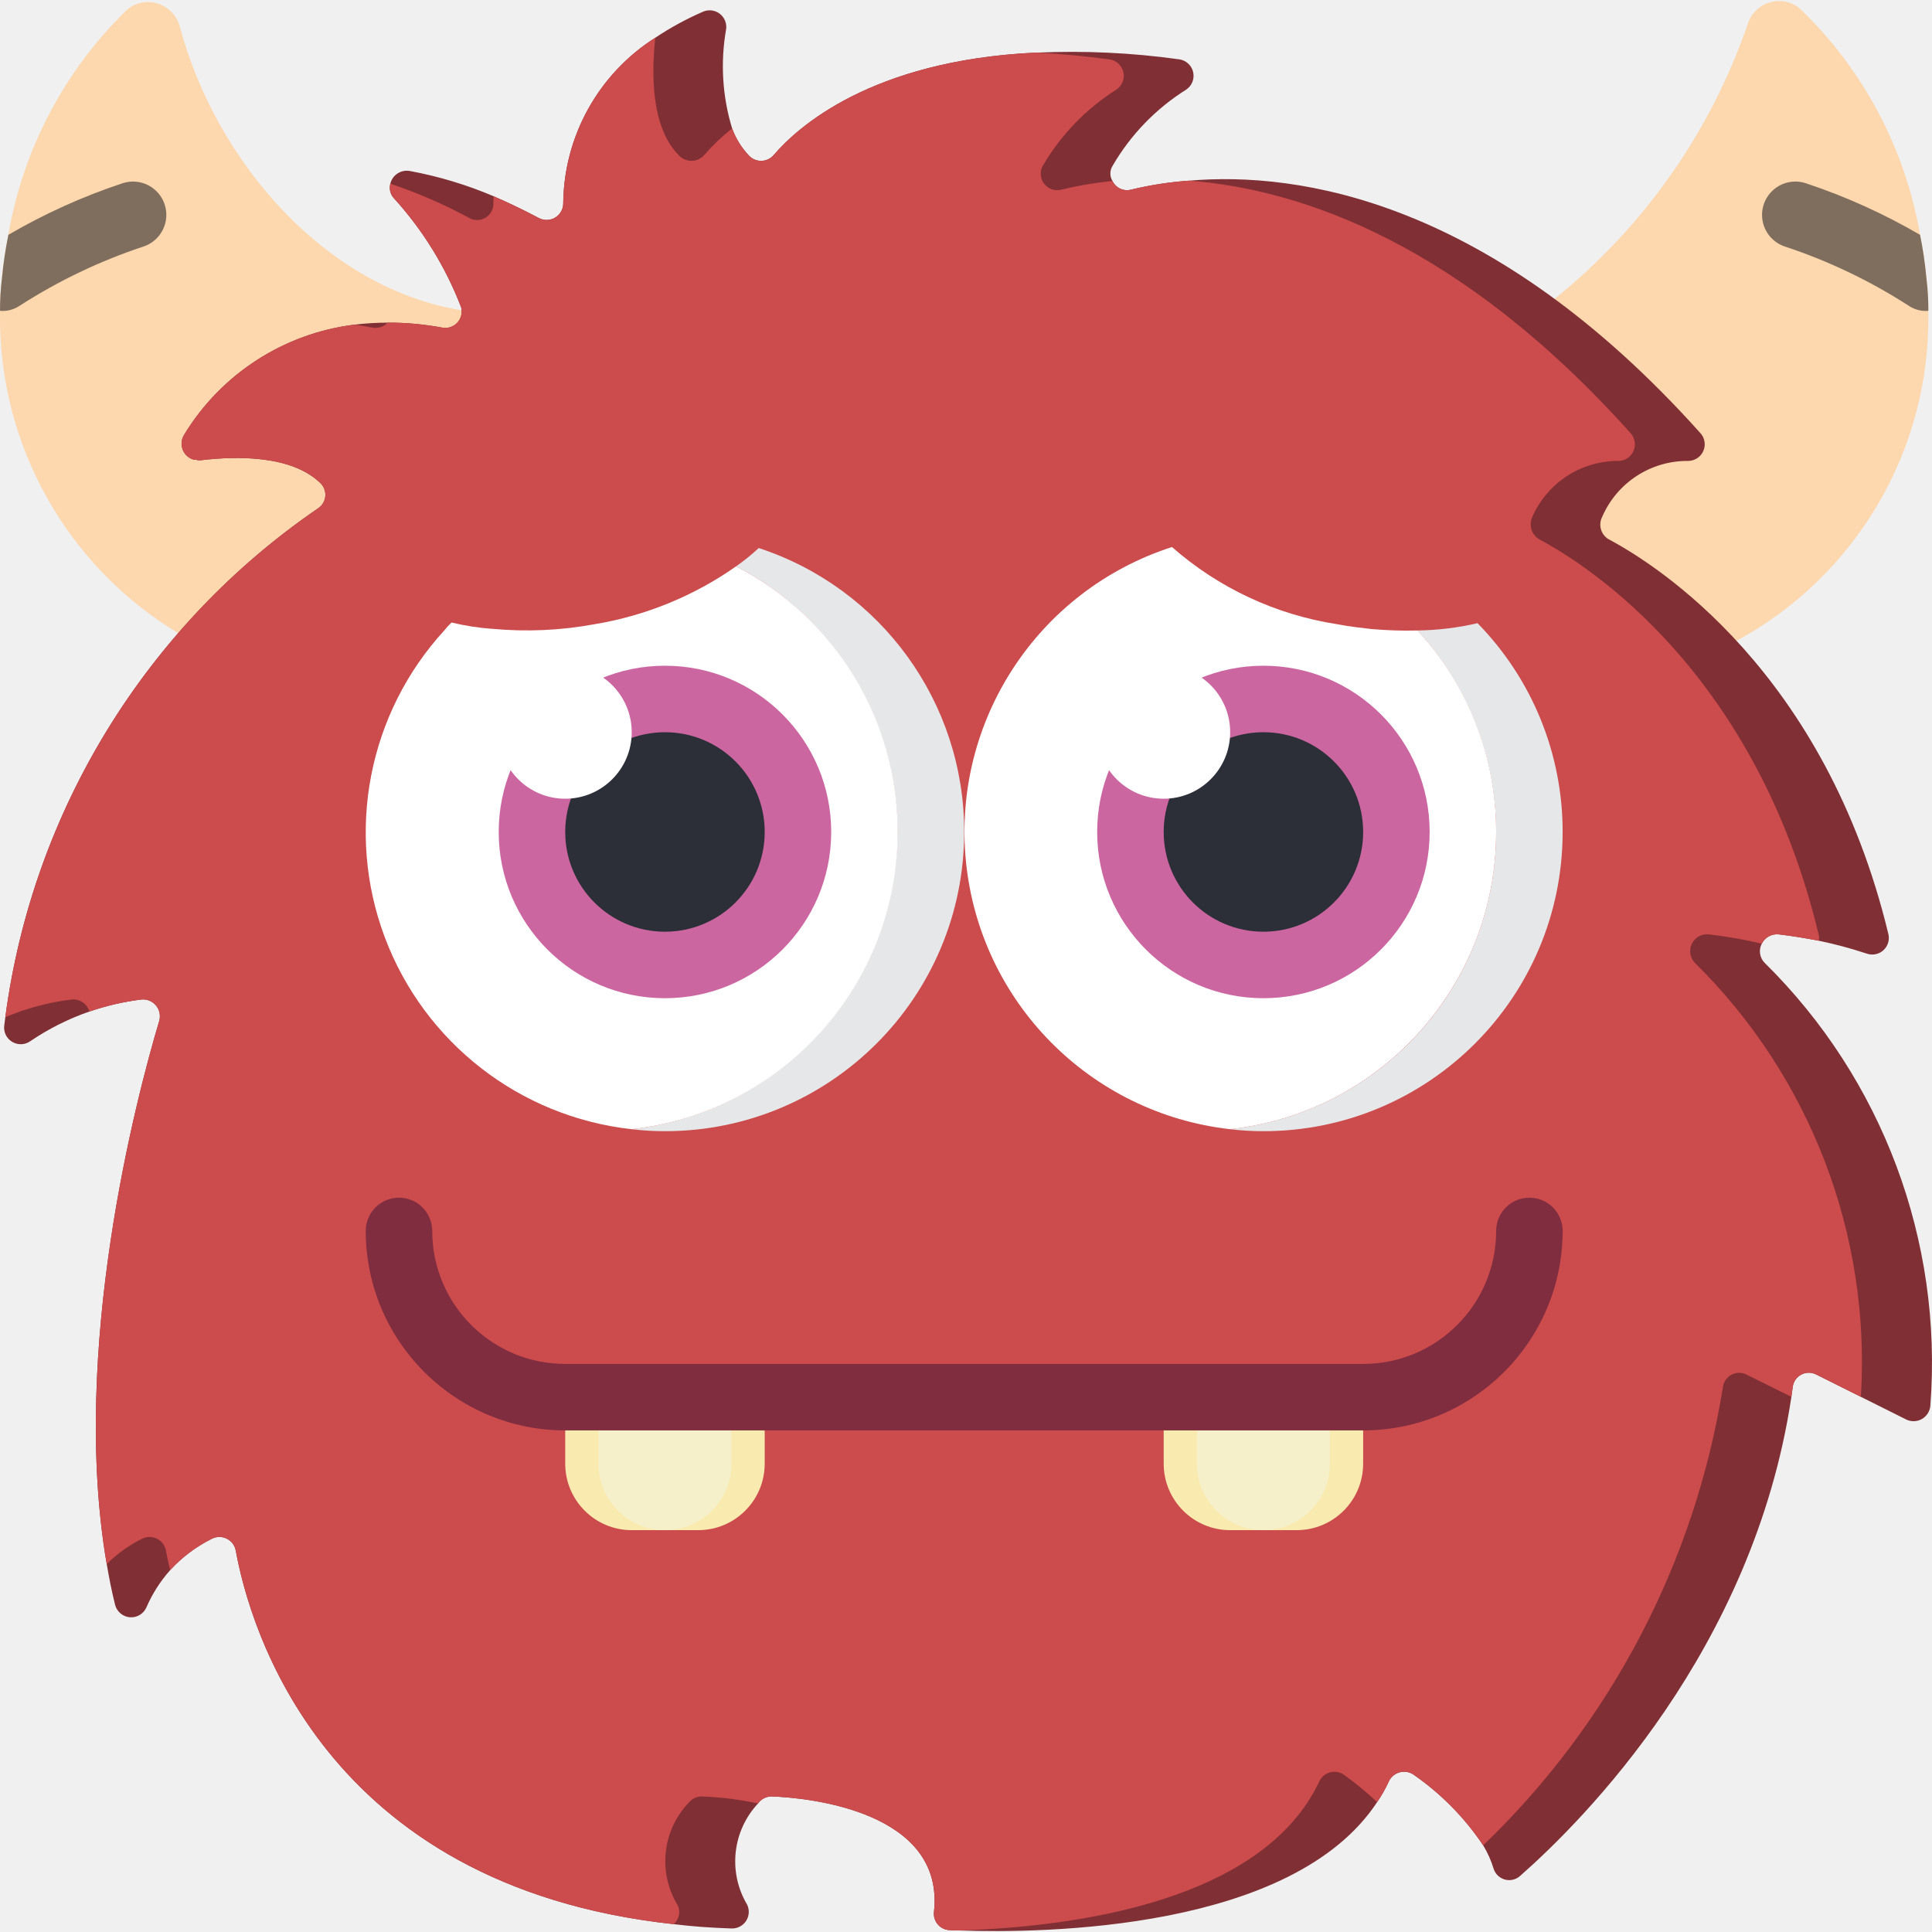
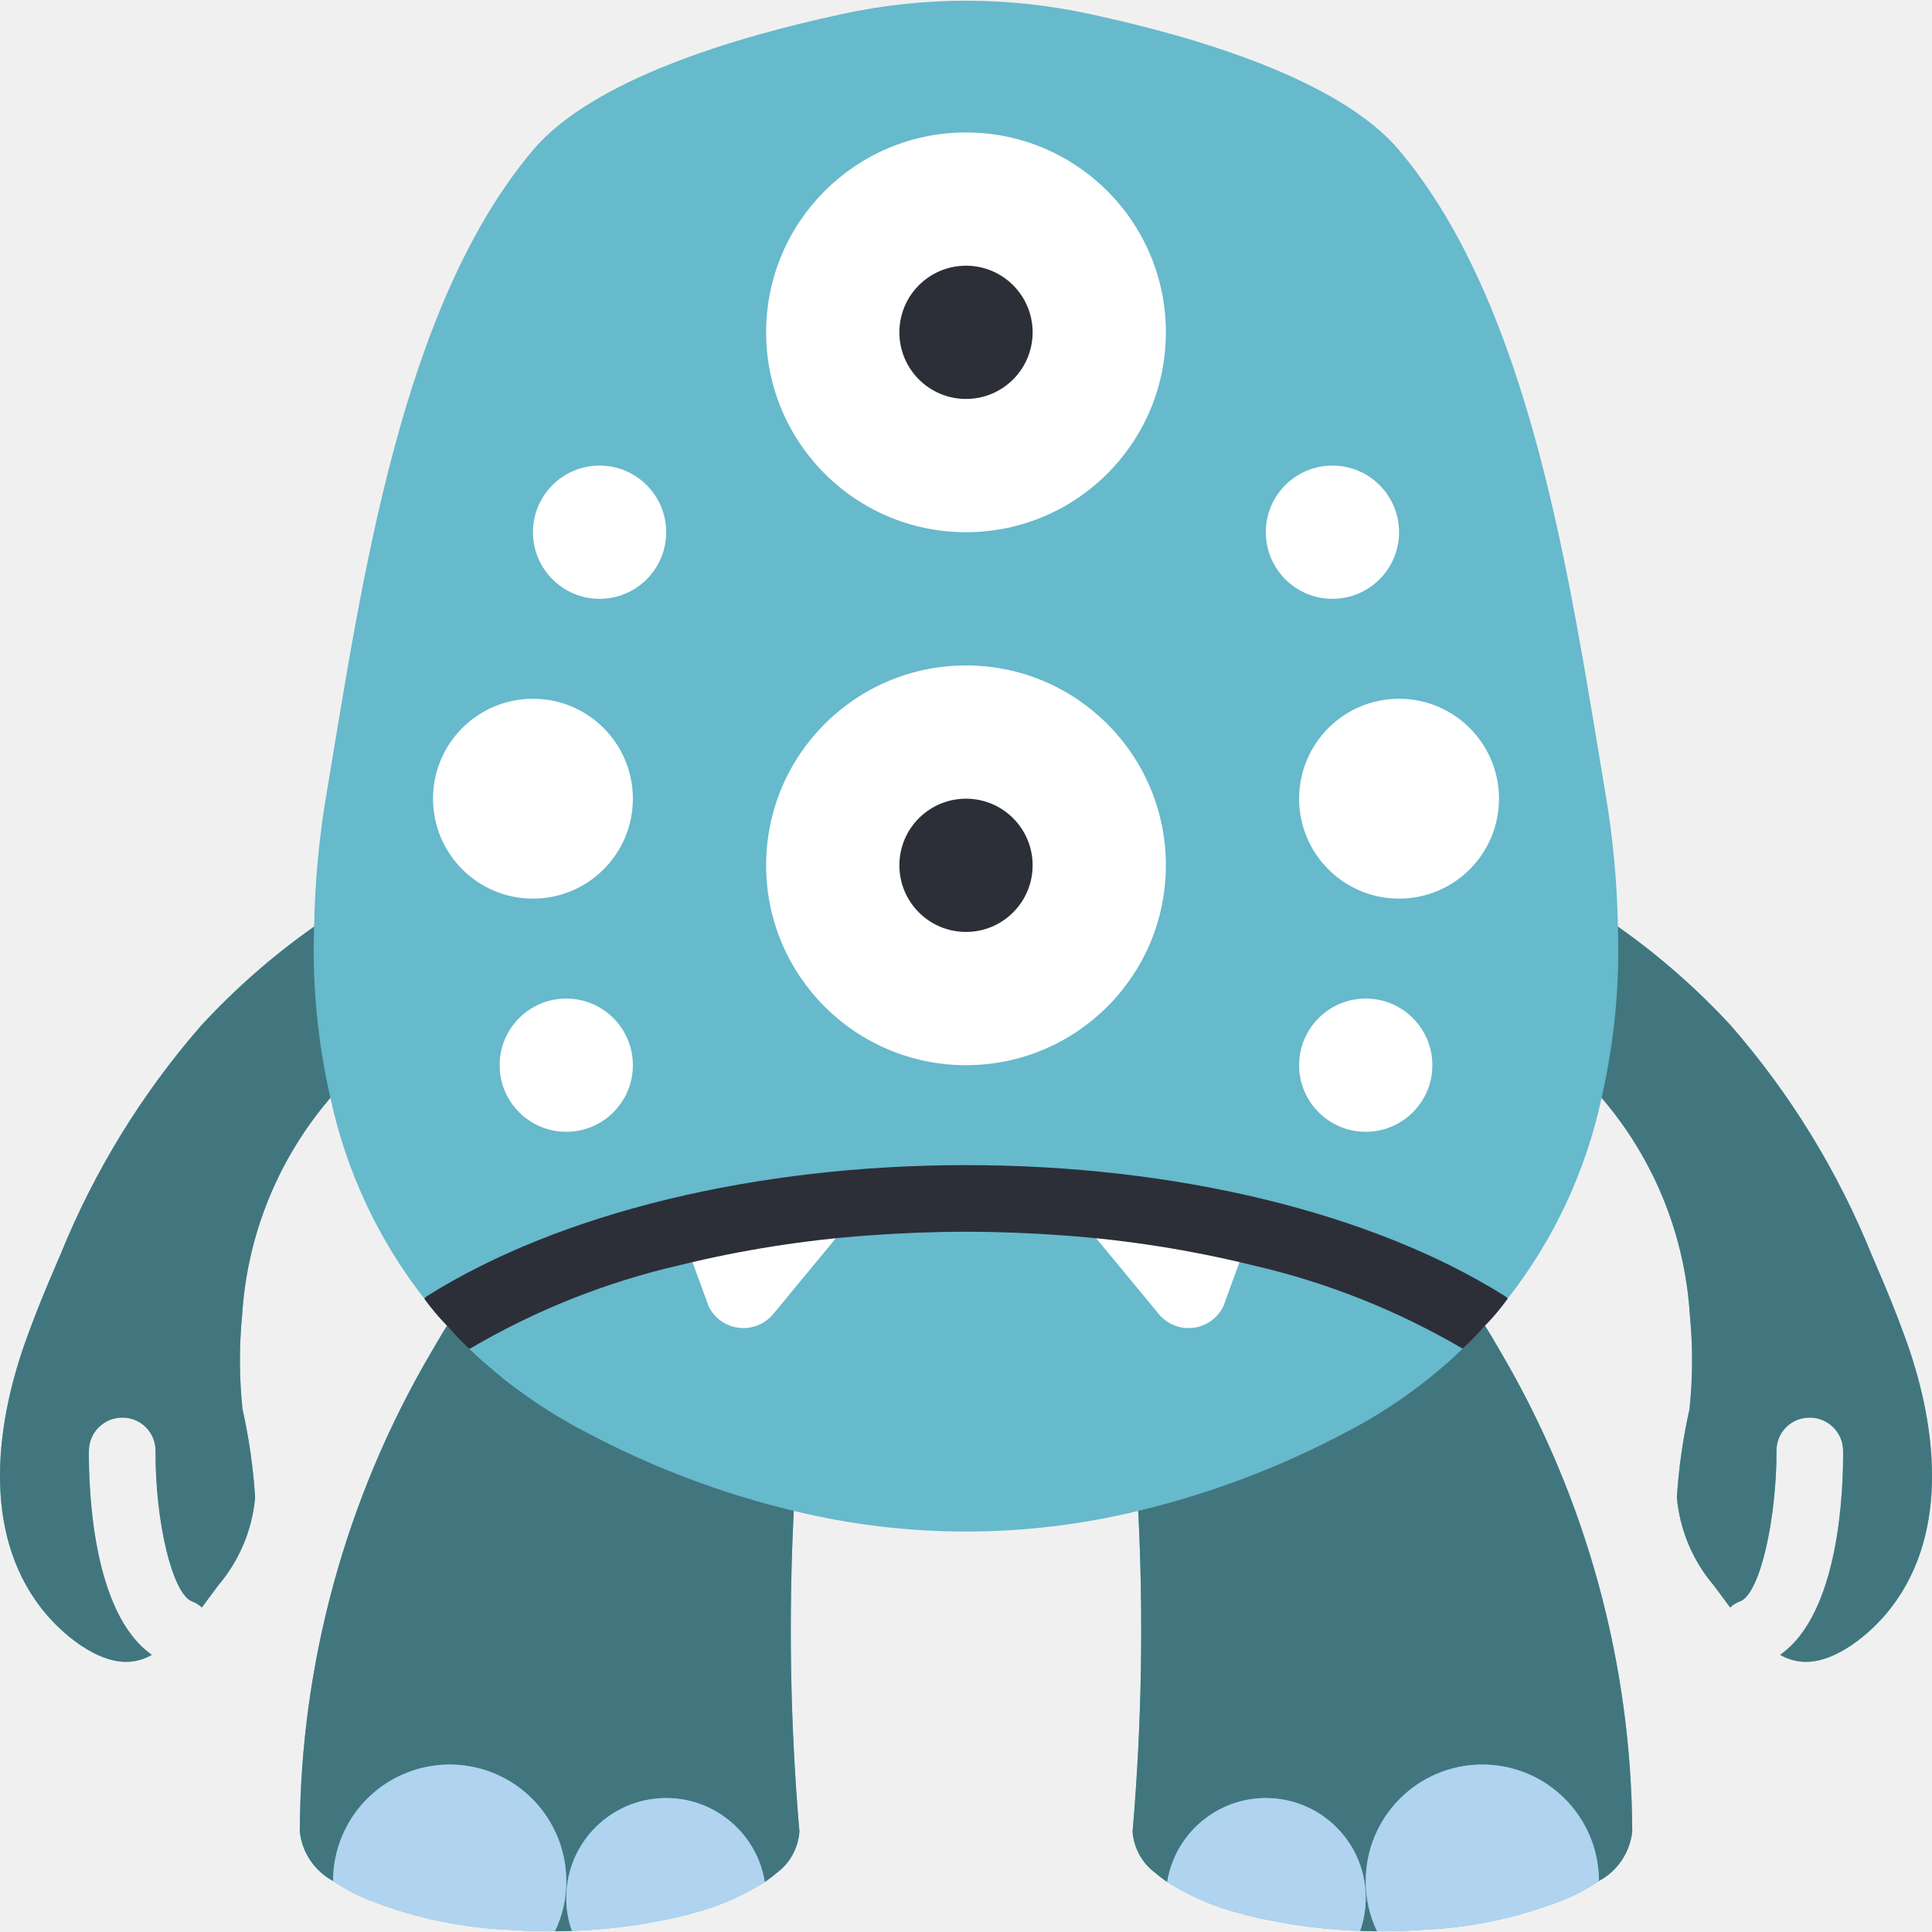
- <svg xmlns="http://www.w3.org/2000/svg" height="504pt" viewBox="0 0 504.275 504" width="504pt">
-   <path d="m503.324 80.945v1.043c.391 35.465-18.883 68.234-50.07 85.129l-406.738-1.996c-29.117-17.531-46.809-49.145-46.512-83.133v-1.043c-.004-2.871.168-5.742.52-8.59.344-3.73.895-7.441 1.648-11.109v-.086c3.859-22.453 14.77-43.094 31.156-58.922 2.289-1.797 5.332-2.309 8.086-1.363 2.75.945 4.836 3.223 5.539 6.047 9.543 35.406 38.18 68.211 73.586 73.938h.09l285.07-2.949c23.223-18.633 40.703-43.453 50.418-71.594.797-2.738 2.902-4.898 5.617-5.77 2.711-.871 5.684-.336 7.922 1.43 16.574 15.84 27.617 36.59 31.5 59.184.754 3.699 1.305 7.434 1.648 11.195.352 2.848.527 5.719.52 8.59zm0 0" fill="#fdd7ad" />
-   <path d="m503.848 366.711c-.098 1.465-.922 2.785-2.191 3.52-1.273.73-2.828.777-4.145.125l-11.801-5.902-11.629-5.812c-1.242-.648-2.723-.641-3.953.02-1.234.66-2.062 1.887-2.211 3.277-.086.867-.258 1.648-.344 2.516-9.895 66.039-54.238 110.473-70.812 125.051-1.094.98-2.613 1.332-4.023.926-1.414-.406-2.516-1.512-2.922-2.922-.645-2.102-1.547-4.109-2.688-5.988-4.801-7.164-10.891-13.375-17.965-18.309-1.035-.793-2.367-1.086-3.641-.801-1.273.281-2.355 1.117-2.953 2.273-.871 1.945-1.918 3.805-3.125 5.555-22.043 33.496-86.953 34.277-109.082 33.496h-.176c-.781.02-1.562-.008-2.34-.086-1.176-.047-2.277-.578-3.047-1.465-.773-.887-1.145-2.051-1.031-3.219 2.949-26.469-33.066-29.855-42.09-30.199-1.309-.086-2.582.422-3.473 1.387-.086.172-.258.262-.348.434-6.711 7.18-7.879 17.93-2.863 26.383.668 1.359.578 2.969-.238 4.246-.816 1.273-2.238 2.035-3.754 2-5.293-.172-10.324-.52-15.184-1.129-91.812-9.977-110.73-77.926-114.289-97.539-.258-1.344-1.137-2.484-2.363-3.082-1.23-.598-2.672-.582-3.887.043-4.086 2.031-7.766 4.797-10.848 8.16-2.594 2.91-4.703 6.223-6.246 9.805-.773 1.676-2.52 2.684-4.355 2.508-1.84-.176-3.363-1.496-3.801-3.289-.871-3.469-1.562-7.027-2.172-10.586-9.633-55.973 7.812-122.102 13.711-141.797.398-1.418.059-2.941-.898-4.055-.961-1.117-2.414-1.68-3.875-1.5-4.578.582-9.082 1.629-13.449 3.125-5.5 1.906-10.723 4.531-15.535 7.809-1.441.961-3.312.969-4.766.027-1.453-.945-2.207-2.66-1.914-4.367.086-.695.172-1.301.258-1.996 7.125-53.824 36.777-102.094 81.574-132.773 1.09-.691 1.805-1.844 1.938-3.129.137-1.285-.32-2.559-1.242-3.465-7.551-7.375-21.957-7.117-31.328-5.988h-.52c-.43-.102-.863-.16-1.305-.172-1.309-.387-2.363-1.367-2.844-2.648-.477-1.281-.324-2.711.414-3.863 9.664-15.879 26.066-26.465 44.52-28.723 2.852-.34 5.719-.512 8.59-.52 4.777-.016 9.539.422 14.234 1.301 1.445.277 2.93-.203 3.934-1.281 1.004-1.074 1.387-2.59 1.012-4.012-4.047-10.531-10.02-20.215-17.617-28.551-.898-1.02-1.223-2.422-.867-3.73.555-2.289 2.809-3.738 5.121-3.301 7.508 1.391 14.84 3.605 21.867 6.598 4.602 1.996 8.59 3.992 11.715 5.641 1.32.723 2.918.711 4.227-.031s2.141-2.109 2.195-3.613c.117-17.609 9.172-33.953 24.039-43.391 3.926-2.625 8.078-4.887 12.41-6.77 1.43-.641 3.098-.457 4.355.48 1.262.934 1.918 2.477 1.719 4.031-1.531 8.652-.996 17.543 1.562 25.949.988 2.688 2.523 5.141 4.512 7.203.855.844 2.023 1.293 3.223 1.246 1.203-.051 2.328-.598 3.113-1.508 6.16-7.203 25.34-24.645 68.121-26.727h.52c12.406-.566 24.84.016 37.141 1.734 1.797.219 3.266 1.531 3.691 3.289.426 1.758-.285 3.594-1.781 4.609-7.949 4.984-14.562 11.836-19.266 19.957-.734 1.199-.734 2.707 0 3.906.875 1.816 2.91 2.762 4.859 2.258 4.988-1.211 10.07-1.992 15.188-2.344 28.379-2.43 78.711 4.859 133.379 65.863 1.168 1.258 1.484 3.086.809 4.66-.676 1.578-2.215 2.609-3.93 2.629-9.746-.105-18.602 5.641-22.477 14.582-1.094 2.113-.328 4.715 1.734 5.898 12.582 6.684 56.496 34.539 72.98 103.098.336 1.527-.18 3.121-1.348 4.164-1.168 1.043-2.809 1.375-4.293.867-4.125-1.371-8.324-2.5-12.582-3.383-3.211-.609-6.68-1.215-10.414-1.648-1.836-.195-3.602.773-4.426 2.43-.879 1.664-.559 3.711.781 5.031 30.699 30.266 46.508 72.52 43.219 115.504zm0 0" fill="#802f34" />
-   <path d="m485.711 364.453-11.629-5.812c-1.242-.648-2.723-.641-3.953.02-1.234.66-2.062 1.887-2.211 3.277-.086.867-.258 1.648-.344 2.516l-11.719-5.812c-1.238-.625-2.711-.609-3.938.047-1.227.656-2.055 1.871-2.223 3.25-7.297 45.605-29.266 87.586-62.566 119.582-4.801-7.164-10.891-13.375-17.965-18.309-1.035-.793-2.367-1.086-3.641-.801-1.273.281-2.355 1.117-2.953 2.273-.871 1.945-1.918 3.805-3.125 5.555-2.676-2.527-5.52-4.875-8.504-7.027-1.023-.785-2.344-1.074-3.602-.789-1.258.285-2.324 1.113-2.906 2.262-14.668 31.414-63.523 38.098-94.07 39.051h-.176c-.781.02-1.562-.008-2.34-.086-1.176-.047-2.277-.578-3.047-1.465-.773-.887-1.145-2.051-1.031-3.219 2.949-26.469-33.066-29.855-42.09-30.199-1.309-.086-2.582.422-3.473 1.387-.086.172-.258.262-.348.434-4.738-1.016-9.559-1.625-14.402-1.82-1.309-.086-2.586.422-3.473 1.387-7.039 7.172-8.355 18.184-3.211 26.816.961 1.711.559 3.867-.953 5.117-91.812-9.977-110.73-77.926-114.289-97.539-.258-1.344-1.137-2.484-2.363-3.082-1.23-.598-2.672-.582-3.887.043-4.086 2.031-7.766 4.797-10.848 8.16-.52-1.91-.867-3.645-1.125-5.121-.262-1.344-1.137-2.484-2.367-3.082-1.227-.598-2.668-.582-3.883.043-3.402 1.688-6.508 3.918-9.199 6.598-9.633-55.973 7.812-122.102 13.711-141.797.398-1.418.059-2.941-.898-4.055-.961-1.117-2.414-1.68-3.875-1.5-4.578.582-9.082 1.629-13.449 3.125-.621-2.062-2.633-3.383-4.773-3.125-5.91.73-11.695 2.281-17.184 4.598 7.125-53.824 36.777-102.094 81.574-132.773 1.09-.691 1.805-1.844 1.938-3.129.137-1.285-.32-2.559-1.242-3.465-7.551-7.375-21.957-7.117-31.328-5.988h-.52c-.43-.102-.863-.16-1.305-.172-1.309-.387-2.363-1.367-2.844-2.648-.477-1.281-.324-2.711.414-3.863 9.664-15.879 26.066-26.465 44.52-28.723 1.734.262 3.297.52 4.598.781 1.469.273 2.973-.219 3.992-1.301 4.777-.016 9.539.422 14.234 1.301 1.445.277 2.93-.203 3.934-1.281 1.004-1.074 1.387-2.59 1.012-4.012-4.047-10.531-10.02-20.215-17.617-28.551-.898-1.02-1.223-2.422-.867-3.73 7.098 2.383 13.98 5.375 20.566 8.938 1.309.738 2.906.734 4.207-.016 1.305-.746 2.113-2.129 2.129-3.629-.012-.668.016-1.332.086-1.996 4.602 1.996 8.59 3.992 11.715 5.641 1.32.723 2.918.711 4.227-.031s2.141-2.109 2.195-3.613c.117-17.609 9.172-33.953 24.039-43.391-1.043 9.547-1.129 23.605 6.336 30.895.875.84 2.055 1.285 3.266 1.234 1.211-.047 2.352-.59 3.156-1.496 2.203-2.539 4.641-4.863 7.289-6.941.988 2.688 2.523 5.141 4.512 7.203.855.844 2.023 1.293 3.223 1.246 1.203-.051 2.328-.598 3.113-1.508 6.16-7.203 25.34-24.645 68.121-26.727h.52c5.902.258 12.238.867 18.918 1.734 1.797.219 3.266 1.531 3.691 3.289.426 1.758-.285 3.594-1.781 4.609-7.934 5.008-14.539 11.855-19.266 19.957-.797 1.504-.633 3.332.422 4.668 1.051 1.332 2.793 1.922 4.438 1.496 4.398-1.066 8.863-1.82 13.363-2.258.875 1.816 2.91 2.762 4.859 2.258 4.988-1.211 10.07-1.992 15.188-2.344 29.246 2.254 70.812 16.398 115.156 65.863 1.168 1.258 1.484 3.086.809 4.66-.676 1.578-2.219 2.609-3.934 2.629-9.73-.059-18.562 5.672-22.473 14.582-1.02 2.141-.227 4.703 1.82 5.898 12.582 6.684 56.406 34.539 72.895 103.098.176.535.176 1.109 0 1.648-3.211-.609-6.68-1.215-10.414-1.648-1.836-.195-3.602.773-4.426 2.43-4.547-1.086-9.152-1.895-13.797-2.43-1.852-.211-3.637.77-4.453 2.445-.82 1.676-.496 3.684.809 5.016 30.141 29.703 45.938 71.012 43.305 113.246zm0 0" fill="#cc4b4c" />
-   <path d="m37.492 64.195c-11.336 3.746-22.152 8.906-32.195 15.363-1.398.977-3.066 1.492-4.773 1.473-.176.016-.355-.016-.52-.086-.004-2.871.168-5.742.52-8.59.344-3.73.895-7.441 1.648-11.109v-.086c9.43-5.504 19.406-10.012 29.766-13.453 4.555-1.531 9.488.914 11.023 5.469 1.531 4.555-.914 9.488-5.469 11.02zm0 0" fill="#7f6e5d" />
-   <path d="m503.324 80.945c-.164.07-.34.102-.52.086-1.707.02-3.375-.496-4.773-1.473-10.039-6.457-20.859-11.617-32.195-15.363-2.945-.992-5.137-3.477-5.75-6.523-.613-3.047.445-6.191 2.777-8.246 2.332-2.055 5.582-2.711 8.527-1.719 10.359 3.441 20.336 7.949 29.766 13.453.754 3.699 1.305 7.434 1.648 11.195.352 2.848.527 5.719.52 8.59zm0 0" fill="#7f6e5d" />
-   <path d="m251.664 217.016c0 43.133-34.965 78.102-78.102 78.102-2.898.004-5.797-.172-8.676-.52 34.148-3.852 61.77-29.578 68.035-63.367 6.27-33.793-10.289-67.707-40.789-83.551 2.078-1.453 4.047-3.047 5.902-4.773 32.031 10.492 53.676 40.402 53.629 74.109zm0 0" fill="#e6e7e8" />
-   <path d="m234.309 217.016c.008 39.773-29.895 73.191-69.422 77.582-29.215-3.219-54.137-22.594-64.461-50.113-10.32-27.52-4.289-58.504 15.602-80.145.559-.707 1.168-1.375 1.824-1.996 3.449.832 6.961 1.383 10.5 1.648h.172c8.922.828 17.918.422 26.73-1.215 13.27-2.203 25.875-7.363 36.879-15.098 25.938 13.387 42.219 40.148 42.176 69.336zm0 0" fill="#fff" />
-   <path d="m407.867 217.016c0 43.133-34.965 78.102-78.102 78.102-2.898.004-5.797-.172-8.676-.52 29.191-3.223 54.094-22.57 64.43-50.059 10.336-27.492 4.352-58.457-15.488-80.113 5.262-.078 10.496-.719 15.621-1.906 14.258 14.551 22.238 34.121 22.215 54.496zm0 0" fill="#e6e7e8" />
-   <path d="m390.512 217.016c.008 39.773-29.895 73.191-69.422 77.582-36.574-4.125-65.301-33.223-68.961-69.844s18.742-70.828 53.773-82.109c12.137 10.672 27.07 17.656 43.043 20.133 3.125.609 6.246.957 9.285 1.305h.172c3.867.328 7.75.441 11.629.344 13.211 14.324 20.523 33.105 20.48 52.59zm0 0" fill="#fff" />
-   <path d="m216.953 217.016c0 23.965-19.426 43.391-43.391 43.391s-43.391-19.426-43.391-43.391 19.426-43.391 43.391-43.391 43.391 19.426 43.391 43.391zm0 0" fill="#cc66a1" />
-   <path d="m373.156 217.016c0 23.965-19.426 43.391-43.391 43.391-23.961 0-43.391-19.426-43.391-43.391s19.43-43.391 43.391-43.391c23.965 0 43.391 19.426 43.391 43.391zm0 0" fill="#cc66a1" />
-   <path d="m199.598 217.016c0 14.379-11.656 26.035-26.035 26.035s-26.035-11.656-26.035-26.035 11.656-26.035 26.035-26.035 26.035 11.656 26.035 26.035zm0 0" fill="#2c2f38" />
-   <path d="m355.801 217.016c0 14.379-11.656 26.035-26.035 26.035s-26.031-11.656-26.031-26.035 11.652-26.035 26.031-26.035 26.035 11.656 26.035 26.035zm0 0" fill="#2c2f38" />
-   <path d="m147.527 364.543h52.07v17.355c0 9.586-7.77 17.355-17.355 17.355h-17.355c-9.586 0-17.359-7.77-17.359-17.355zm0 0" fill="#f9eab0" />
-   <path d="m156.207 364.543h34.711v17.355c0 9.586-7.77 17.355-17.355 17.355s-17.355-7.77-17.355-17.355zm0 0" fill="#f5efca" />
-   <path d="m303.734 364.543h52.066v17.355c0 9.586-7.77 17.355-17.355 17.355h-17.355c-9.586 0-17.355-7.77-17.355-17.355zm0 0" fill="#f9eab0" />
-   <path d="m312.41 364.543h34.711v17.355c0 9.586-7.77 17.355-17.355 17.355s-17.355-7.77-17.355-17.355zm0 0" fill="#f5efca" />
-   <path d="m164.887 190.98c0 9.586-7.773 17.359-17.359 17.359-9.582 0-17.355-7.773-17.355-17.359 0-9.582 7.773-17.355 17.355-17.355 9.586 0 17.359 7.773 17.359 17.355zm0 0" fill="#fff" />
-   <path d="m321.09 190.98c0 9.586-7.773 17.359-17.355 17.359-9.586 0-17.359-7.773-17.359-17.359 0-9.582 7.773-17.355 17.359-17.355 9.582 0 17.355 7.773 17.355 17.355zm0 0" fill="#fff" />
-   <path d="m355.801 373.219h-208.273c-28.742-.027-52.039-23.324-52.066-52.066 0-4.793 3.887-8.68 8.68-8.68s8.676 3.887 8.676 8.68c0 19.172 15.543 34.711 34.711 34.711h208.273c19.172 0 34.711-15.539 34.711-34.711 0-4.793 3.887-8.68 8.68-8.68 4.793 0 8.676 3.887 8.676 8.68-.027 28.742-23.324 52.039-52.066 52.066zm0 0" fill="#802d40" />
+ <svg xmlns="http://www.w3.org/2000/svg" version="1.1" id="Capa_1" x="0px" y="0px" viewBox="0 0 511.979 511.979" style="enable-background:new 0 0 511.979 511.979;" xml:space="preserve">
+   <g>
+     <path style="fill:#67B9CC;" d="M504.575,353.689c-2.207-6.091-4.679-12.094-7.238-18.008c-0.441-1.059-0.883-2.119-1.324-3.09   c-8.979-22.209-21.599-42.765-37.341-60.822c-9.02-9.773-19.051-18.562-29.926-26.218c-0.217-12.106-1.368-24.176-3.443-36.105   c-9.27-55.349-19.509-128.088-54.555-169.666c-15.801-18.714-53.76-30.014-81.743-36.017c-21.752-4.767-44.278-4.767-66.03,0   c-27.983,6.003-65.942,17.302-81.743,36.017c-35.046,41.578-45.286,114.317-54.554,169.666   c-2.075,11.928-3.226,23.999-3.443,36.105c-10.875,7.656-20.906,16.445-29.926,26.218c-15.741,18.057-28.361,38.613-37.341,60.822   c-0.441,0.971-0.883,2.03-1.324,3.09c-2.56,5.914-5.032,11.917-7.239,18.008c-8.474,22.775-12.447,51.906,3.531,72.474   c5.032,6.532,15.183,15.272,24.099,14.124c1.839-0.225,3.611-0.826,5.208-1.766c-15.713-10.946-16.772-43.697-16.684-54.113   c0.052-4.839,3.988-8.736,8.828-8.74h0.088c2.335-0.005,4.574,0.927,6.216,2.586c1.643,1.659,2.551,3.907,2.523,6.242   c-0.088,18.891,4.502,37.959,9.71,39.901c0.959,0.337,1.833,0.879,2.56,1.589c1.589-2.119,3.09-4.149,4.326-5.826   c5.598-6.568,9.021-14.71,9.799-23.305c-0.498-7.903-1.62-15.754-3.354-23.481c-0.868-8.274-0.898-16.614-0.088-24.894   c1.325-21.22,9.538-41.428,23.393-57.556c4.159,19.4,12.671,37.602,24.894,53.23c1.825,2.525,3.832,4.915,6.003,7.15   c-1.501,2.383-2.913,4.855-4.414,7.415c-22.461,38.421-34.396,82.084-34.604,126.588c0.582,5.576,3.888,10.502,8.828,13.153   c2.958,2.012,6.125,3.699,9.446,5.032c11.037,4.35,22.679,6.97,34.516,7.768c1.501,0.088,3.178,0.177,4.767,0.265   c2.737,0.177,5.561,0.265,8.386,0.265h1.677c1.501,0,3.001-0.088,4.502-0.088c8.367-0.305,16.694-1.309,24.894-3.001   c2.383-0.441,4.767-1.059,6.974-1.677c6.814-1.729,13.31-4.53,19.244-8.298c1.053-0.694,2.056-1.461,3.001-2.295   c3.616-2.6,5.882-6.679,6.179-11.123c-0.007-0.296-0.037-0.591-0.088-0.883c-2.353-27.95-2.825-56.026-1.412-84.039   c29.988,7.298,61.289,7.298,91.277,0c1.41,28.013,0.939,56.089-1.412,84.039c-0.051,0.292-0.081,0.587-0.088,0.883   c0.297,4.444,2.563,8.523,6.179,11.123c0.945,0.835,1.948,1.601,3.001,2.295c5.934,3.768,12.43,6.569,19.244,8.298   c2.207,0.618,4.59,1.236,6.974,1.677c8.2,1.693,16.527,2.697,24.894,3.001c1.501,0,3.001,0.088,4.502,0.088h1.677   c2.825,0,5.65-0.088,8.386-0.265c1.589-0.088,3.266-0.177,4.767-0.265c11.836-0.798,23.479-3.418,34.516-7.768   c3.32-1.332,6.487-3.019,9.445-5.031c4.94-2.651,8.245-7.577,8.828-13.153c-0.208-44.504-12.143-88.167-34.604-126.588   c-1.501-2.56-2.913-5.032-4.414-7.415c2.171-2.235,4.177-4.625,6.003-7.15c12.223-15.629,20.735-33.83,24.894-53.23   c13.855,16.127,22.068,36.336,23.393,57.556c0.81,8.28,0.78,16.62-0.088,24.894c-1.734,7.727-2.856,15.578-3.354,23.481   c0.778,8.595,4.201,16.737,9.799,23.305c1.236,1.677,2.737,3.708,4.326,5.826c0.727-0.71,1.601-1.252,2.56-1.589   c5.65-2.119,9.799-23.217,9.71-39.901c-0.028-2.334,0.881-4.583,2.523-6.242s3.882-2.59,6.216-2.586h0.088   c4.839,0.004,8.775,3.9,8.828,8.74c0.088,10.417-0.971,43.166-16.684,54.113c1.597,0.939,3.37,1.54,5.208,1.766   c8.916,1.148,19.068-7.592,24.099-14.124C517.021,405.595,513.049,376.464,504.575,353.689z M124.9,357.838   c0.187,0.198,0.394,0.375,0.618,0.53c0.088,0.177,0.177,0.265,0.265,0.265c0.272,0.289,0.567,0.554,0.883,0.794   c0.088,0.177,0.177,0.265,0.265,0.265l0.088,0.088c2.346,2.234,4.822,4.327,7.415,6.268c1.686,1.372,3.424,2.655,5.195,3.911   c-5.407-3.782-10.508-7.982-15.258-12.562h0.177C124.635,357.573,124.812,357.662,124.9,357.838z M144.415,373.145   c0.712,0.454,1.381,0.929,2.112,1.377c2.737,1.677,5.561,3.266,8.474,4.855C151.298,377.428,147.809,375.323,144.415,373.145   L144.415,373.145z" />
+     <circle style="fill:#FFFFFF;" cx="255.99" cy="88.067" r="52.966" />
+     <circle style="fill:#2C2F38;" cx="255.99" cy="88.067" r="17.655" />
+     <circle style="fill:#FFFFFF;" cx="255.99" cy="229.308" r="52.966" />
+     <circle style="fill:#2C2F38;" cx="255.99" cy="229.308" r="17.655" />
+     <g>
+       <path style="fill:#FFFFFF;" d="M331.73,325.441l-7.503,20.657c-1.523,3.199-4.59,5.384-8.111,5.779    c-3.521,0.395-6.996-1.056-9.191-3.837l-25.159-30.455C298.612,318.793,315.326,321.421,331.73,325.441z" />
+       <path style="fill:#FFFFFF;" d="M230.213,317.584l-25.159,30.455c-2.195,2.781-5.67,4.232-9.191,3.837    c-3.521-0.395-6.588-2.581-8.111-5.779l-7.503-20.657C196.653,321.421,213.367,318.793,230.213,317.584z" />
+     </g>
+     <g>
+       <path style="fill:#41767F;" d="M64.255,373.375c1.734,7.727,2.856,15.578,3.354,23.481c-0.778,8.595-4.201,16.737-9.799,23.305    c-1.236,1.677-2.737,3.708-4.326,5.826c-0.727-0.71-1.601-1.252-2.56-1.589c-5.208-1.942-9.799-21.01-9.71-39.901    c0.028-2.334-0.881-4.583-2.523-6.242c-1.643-1.659-3.882-2.59-6.216-2.586h-0.088c-4.84,0.004-8.775,3.9-8.828,8.74    c-0.088,10.416,0.971,43.166,16.684,54.113c-1.597,0.939-3.37,1.54-5.208,1.766c-8.915,1.148-19.068-7.592-24.099-14.124    c-15.978-20.568-12.006-49.699-3.531-72.474c2.207-6.091,4.679-12.094,7.238-18.008c0.442-1.059,0.883-2.119,1.324-3.09    c8.979-22.209,21.599-42.765,37.341-60.822c9.02-9.773,19.051-18.562,29.926-26.218c-0.529,15.248,0.925,30.5,4.326,45.374    c-13.855,16.128-22.068,36.336-23.393,57.556C63.357,356.761,63.386,365.101,64.255,373.375z" />
+       <path style="fill:#41767F;" d="M501.043,426.164c-5.032,6.532-15.183,15.272-24.099,14.124c-1.839-0.225-3.611-0.826-5.208-1.766    c15.713-10.946,16.772-43.697,16.684-54.113c-0.052-4.839-3.988-8.736-8.828-8.74h-0.088c-2.335-0.005-4.574,0.927-6.216,2.586    c-1.643,1.659-2.551,3.907-2.523,6.242c0.088,16.684-4.061,37.782-9.71,39.901c-0.959,0.337-1.833,0.879-2.56,1.589    c-1.589-2.119-3.09-4.149-4.326-5.826c-5.598-6.568-9.021-14.71-9.799-23.305c0.498-7.903,1.62-15.754,3.354-23.481    c0.868-8.274,0.898-16.614,0.088-24.894c-1.325-21.22-9.538-41.428-23.393-57.556c3.401-14.873,4.855-30.126,4.326-45.374    c10.875,7.656,20.906,16.445,29.926,26.218c15.741,18.057,28.361,38.613,37.341,60.822c0.441,0.971,0.883,2.03,1.324,3.09    c2.56,5.914,5.031,11.917,7.238,18.008C513.049,376.464,517.021,405.595,501.043,426.164z" />
+       <path style="fill:#41767F;" d="M211.852,485.308c-0.297,4.444-2.563,8.523-6.179,11.123c-0.945,0.835-1.948,1.601-3.001,2.295    c-2.206-13.623-14.506-23.267-28.262-22.159c-13.756,1.108-24.354,12.596-24.351,26.397c-0.005,2.978,0.503,5.934,1.501,8.739    c-1.501,0-3.001,0.088-4.502,0.088c1.997-4.127,3.024-8.656,3.001-13.241c0.016-11.038-5.859-21.246-15.41-26.779    c-9.552-5.533-21.329-5.55-30.897-0.044s-15.471,15.697-15.486,26.735c-4.94-2.651-8.245-7.577-8.828-13.153    c0.208-44.504,12.143-88.167,34.604-126.588c1.501-2.56,2.913-5.032,4.414-7.415c1.826,2.138,3.772,4.171,5.826,6.091h0.088    c9.104,8.758,19.42,16.161,30.632,21.981c17.48,9.331,36.08,16.391,55.349,21.01c-1.412,28.013-0.941,56.089,1.412,84.039    C211.815,484.717,211.844,485.012,211.852,485.308z" />
+     </g>
+     <g>
+       <path style="fill:#B0D3F0;" d="M150.059,498.55c0.022,4.585-1.004,9.114-3.001,13.241h-1.677c-2.824,0-5.649-0.088-8.386-0.265    c-1.589-0.088-3.266-0.177-4.767-0.265c-11.836-0.798-23.479-3.418-34.516-7.768c-3.32-1.332-6.487-3.019-9.446-5.032    c0.016-11.038,5.919-21.23,15.486-26.735s21.345-5.489,30.897,0.044C144.2,477.303,150.074,487.512,150.059,498.55z" />
+       <path style="fill:#B0D3F0;" d="M202.671,498.726c-5.935,3.768-12.43,6.569-19.244,8.298c-2.207,0.618-4.59,1.236-6.974,1.677    c-8.2,1.693-16.527,2.697-24.894,3.001c-0.998-2.806-1.505-5.762-1.501-8.739c-0.003-13.8,10.595-25.288,24.351-26.396    S200.465,485.103,202.671,498.726z" />
+     </g>
+     <path style="fill:#41767F;" d="M432.541,485.308c-0.582,5.576-3.888,10.502-8.828,13.153   c-0.024-17.064-13.877-30.877-30.941-30.852c-17.064,0.024-30.877,13.877-30.852,30.941c-0.022,4.585,1.004,9.114,3.001,13.241   c-1.501,0-3.001-0.088-4.502-0.088c0.998-2.806,1.505-5.762,1.501-8.739c0.003-13.8-10.595-25.288-24.351-26.396   s-26.056,8.536-28.261,22.159c-1.053-0.694-2.056-1.461-3.001-2.295c-3.616-2.6-5.882-6.679-6.179-11.123   c0.007-0.296,0.037-0.591,0.088-0.883c2.351-27.95,2.823-56.026,1.412-84.039c19.269-4.618,37.869-11.679,55.349-21.01   c11.212-5.82,21.528-13.223,30.632-21.981c2.104-1.897,4.08-3.932,5.915-6.091c1.501,2.383,2.913,4.855,4.414,7.415   C420.398,397.142,432.334,440.805,432.541,485.308z" />
+     <g>
+       <path style="fill:#B0D3F0;" d="M361.921,502.964c0.005,2.978-0.503,5.934-1.501,8.739c-8.367-0.305-16.694-1.309-24.894-3.001    c-2.383-0.441-4.767-1.059-6.974-1.677c-6.814-1.729-13.31-4.53-19.244-8.298c2.206-13.623,14.506-23.267,28.261-22.159    S361.924,489.163,361.921,502.964z" />
+       <path style="fill:#B0D3F0;" d="M423.714,498.462c-2.958,2.012-6.125,3.699-9.445,5.032c-11.037,4.35-22.679,6.97-34.516,7.768    c-1.501,0.088-3.178,0.177-4.767,0.265c-2.737,0.177-5.561,0.265-8.386,0.265h-1.677c-1.997-4.127-3.024-8.656-3.001-13.241    c-0.024-17.064,13.789-30.916,30.852-30.941C409.837,467.585,423.689,481.398,423.714,498.462z" />
+     </g>
+     <g>
+       <circle style="fill:#FFFFFF;" cx="158.886" cy="141.033" r="17.655" />
+       <circle style="fill:#FFFFFF;" cx="150.059" cy="282.274" r="17.655" />
+       <circle style="fill:#FFFFFF;" cx="141.231" cy="211.653" r="26.483" />
+       <circle style="fill:#FFFFFF;" cx="353.093" cy="141.033" r="17.655" />
+       <circle style="fill:#FFFFFF;" cx="361.921" cy="282.274" r="17.655" />
+       <circle style="fill:#FFFFFF;" cx="370.748" cy="211.653" r="26.483" />
+     </g>
+     <path style="fill:#2C2F38;" d="M399.526,344.155c-1.825,2.525-3.832,4.915-6.003,7.15c-1.834,2.159-3.81,4.194-5.915,6.091   c-17.387-10.194-36.231-17.666-55.879-22.157c-16.404-4.02-33.118-6.648-49.964-7.857c-8.474-0.618-17.037-0.971-25.777-0.971   c-8.739,0-17.302,0.353-25.777,0.971c-16.846,1.209-33.56,3.837-49.964,7.857c-19.592,4.49-38.379,11.963-55.702,22.157h-0.265   c-2.055-1.92-4-3.953-5.826-6.091c-2.171-2.235-4.177-4.625-6.003-7.15c0.226-0.332,0.529-0.604,0.883-0.794   c35.046-21.981,87.04-34.604,142.654-34.604s107.608,12.623,142.654,34.604C398.997,343.551,399.3,343.824,399.526,344.155z" />
+   </g>
+   <g>
+ </g>
+   <g>
+ </g>
+   <g>
+ </g>
+   <g>
+ </g>
+   <g>
+ </g>
+   <g>
+ </g>
+   <g>
+ </g>
+   <g>
+ </g>
+   <g>
+ </g>
+   <g>
+ </g>
+   <g>
+ </g>
+   <g>
+ </g>
+   <g>
+ </g>
+   <g>
+ </g>
+   <g>
+ </g>
</svg>
